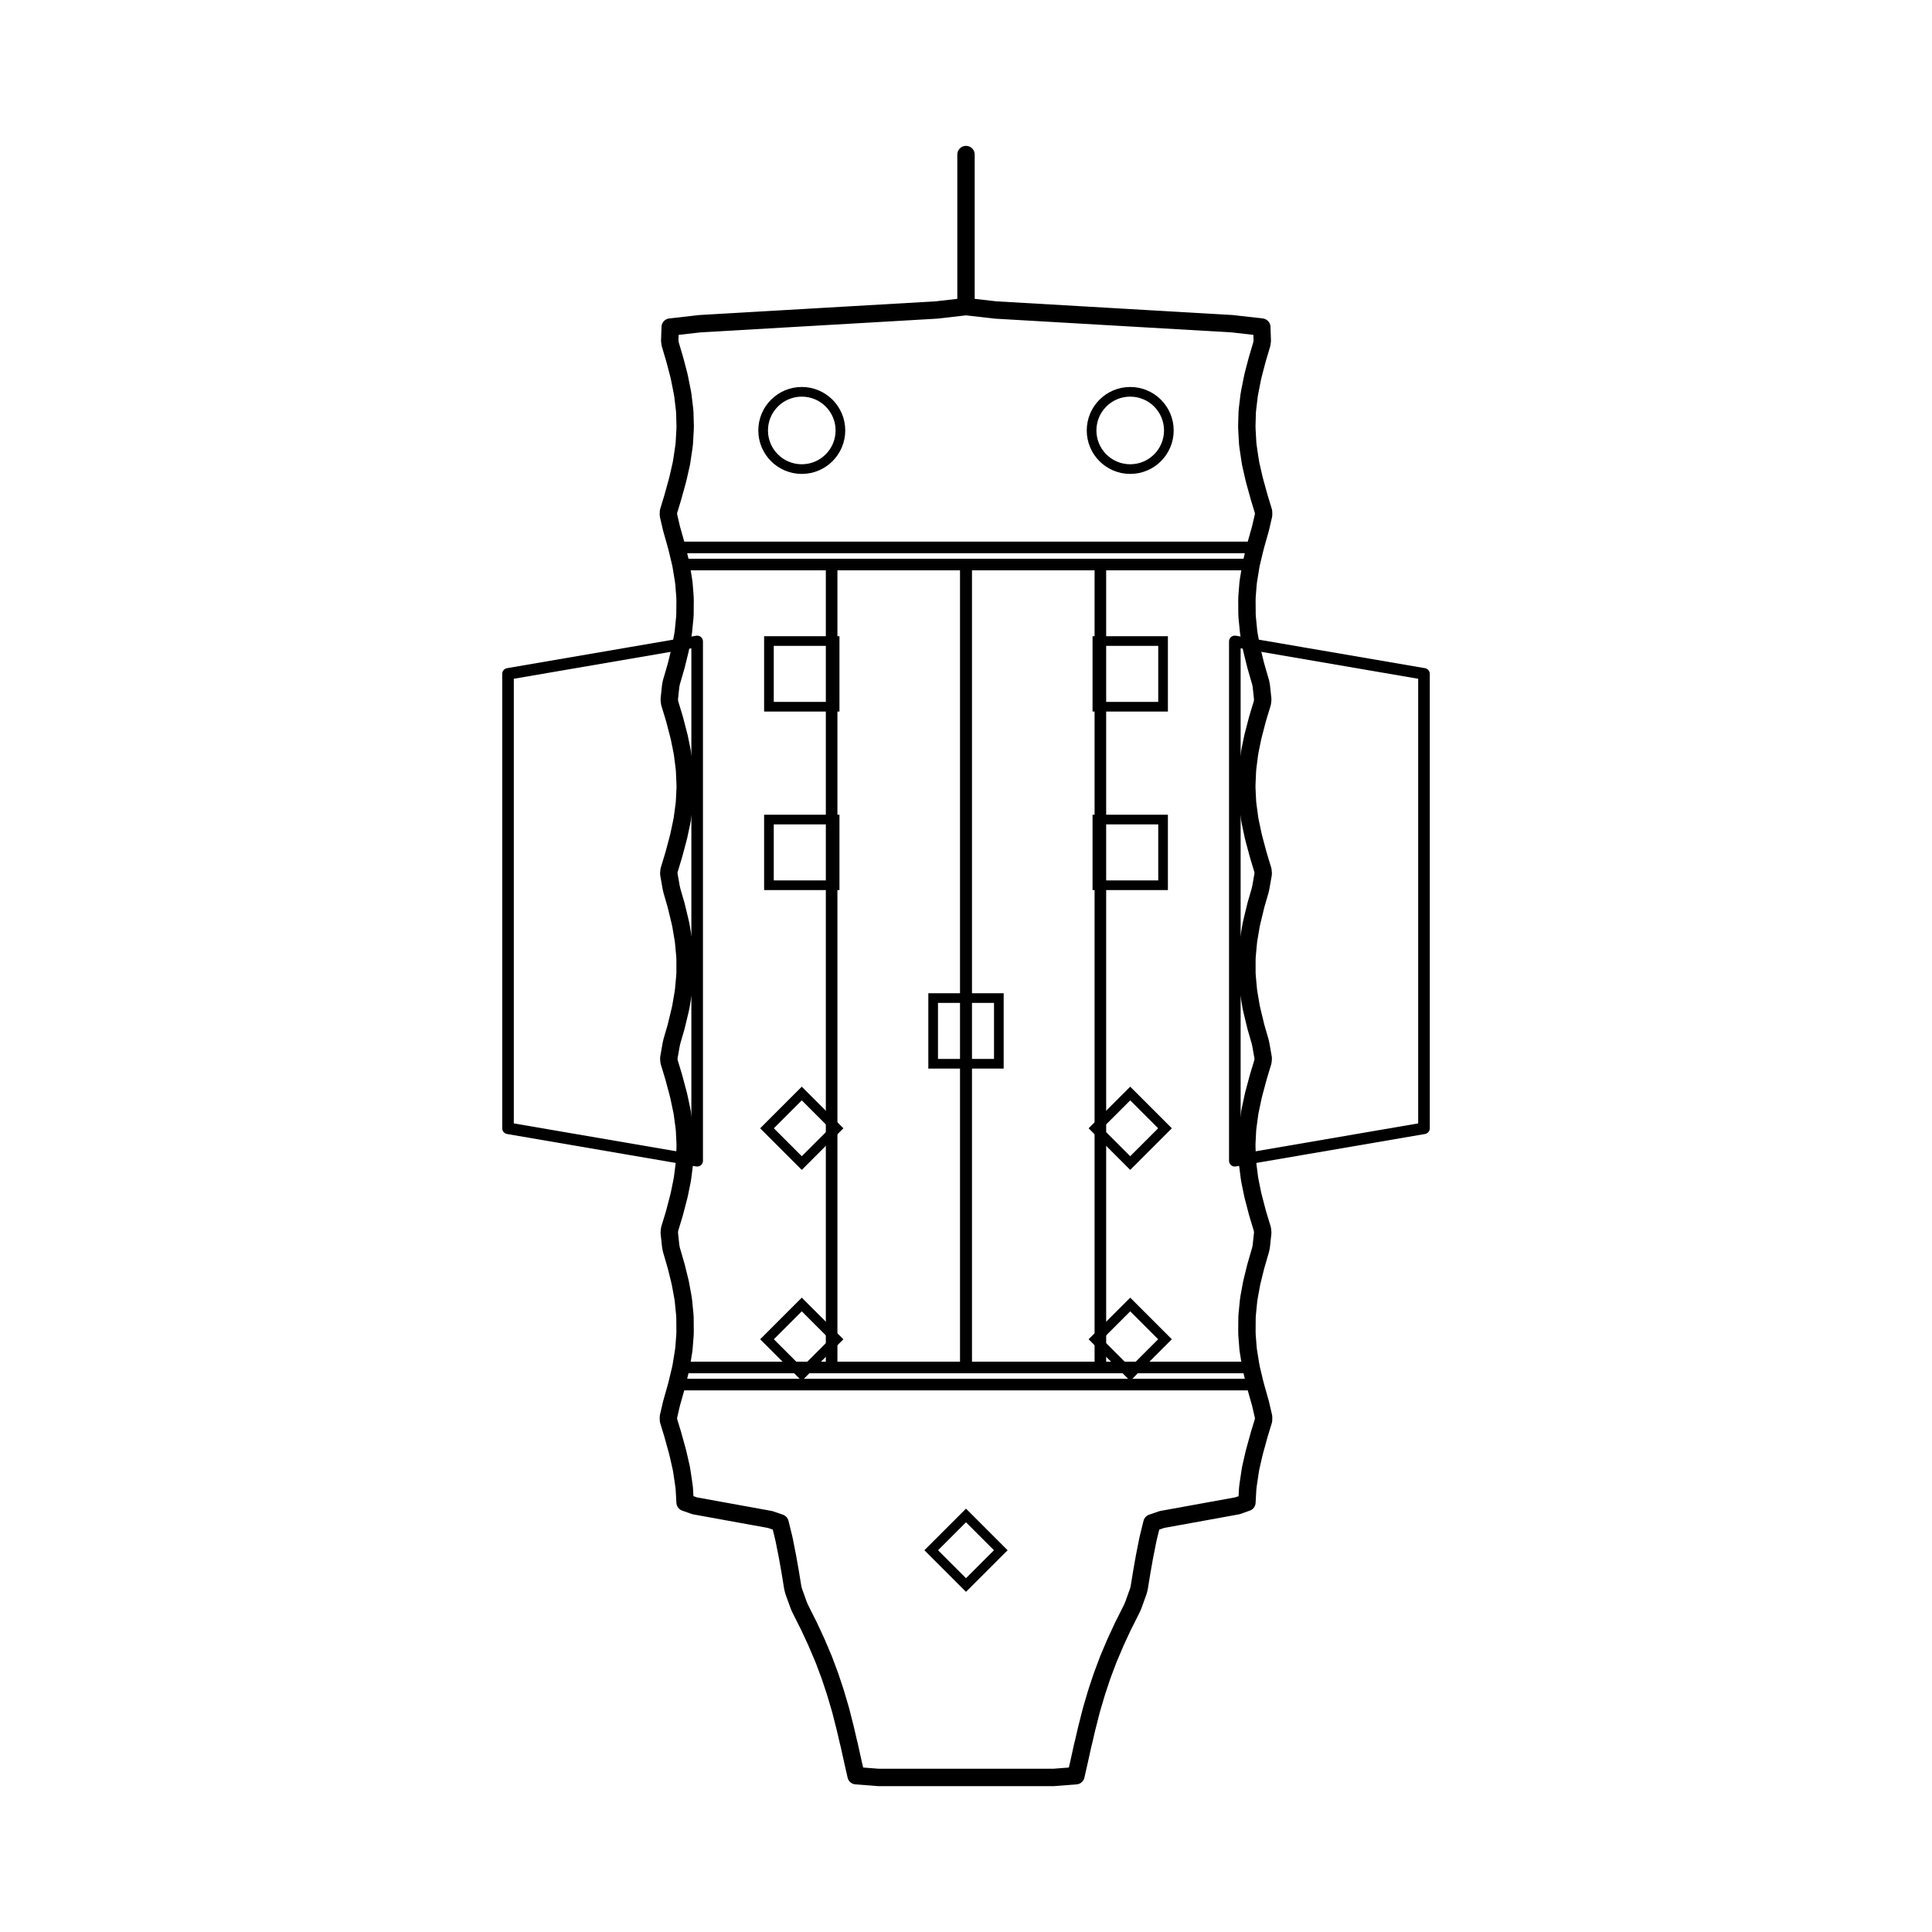
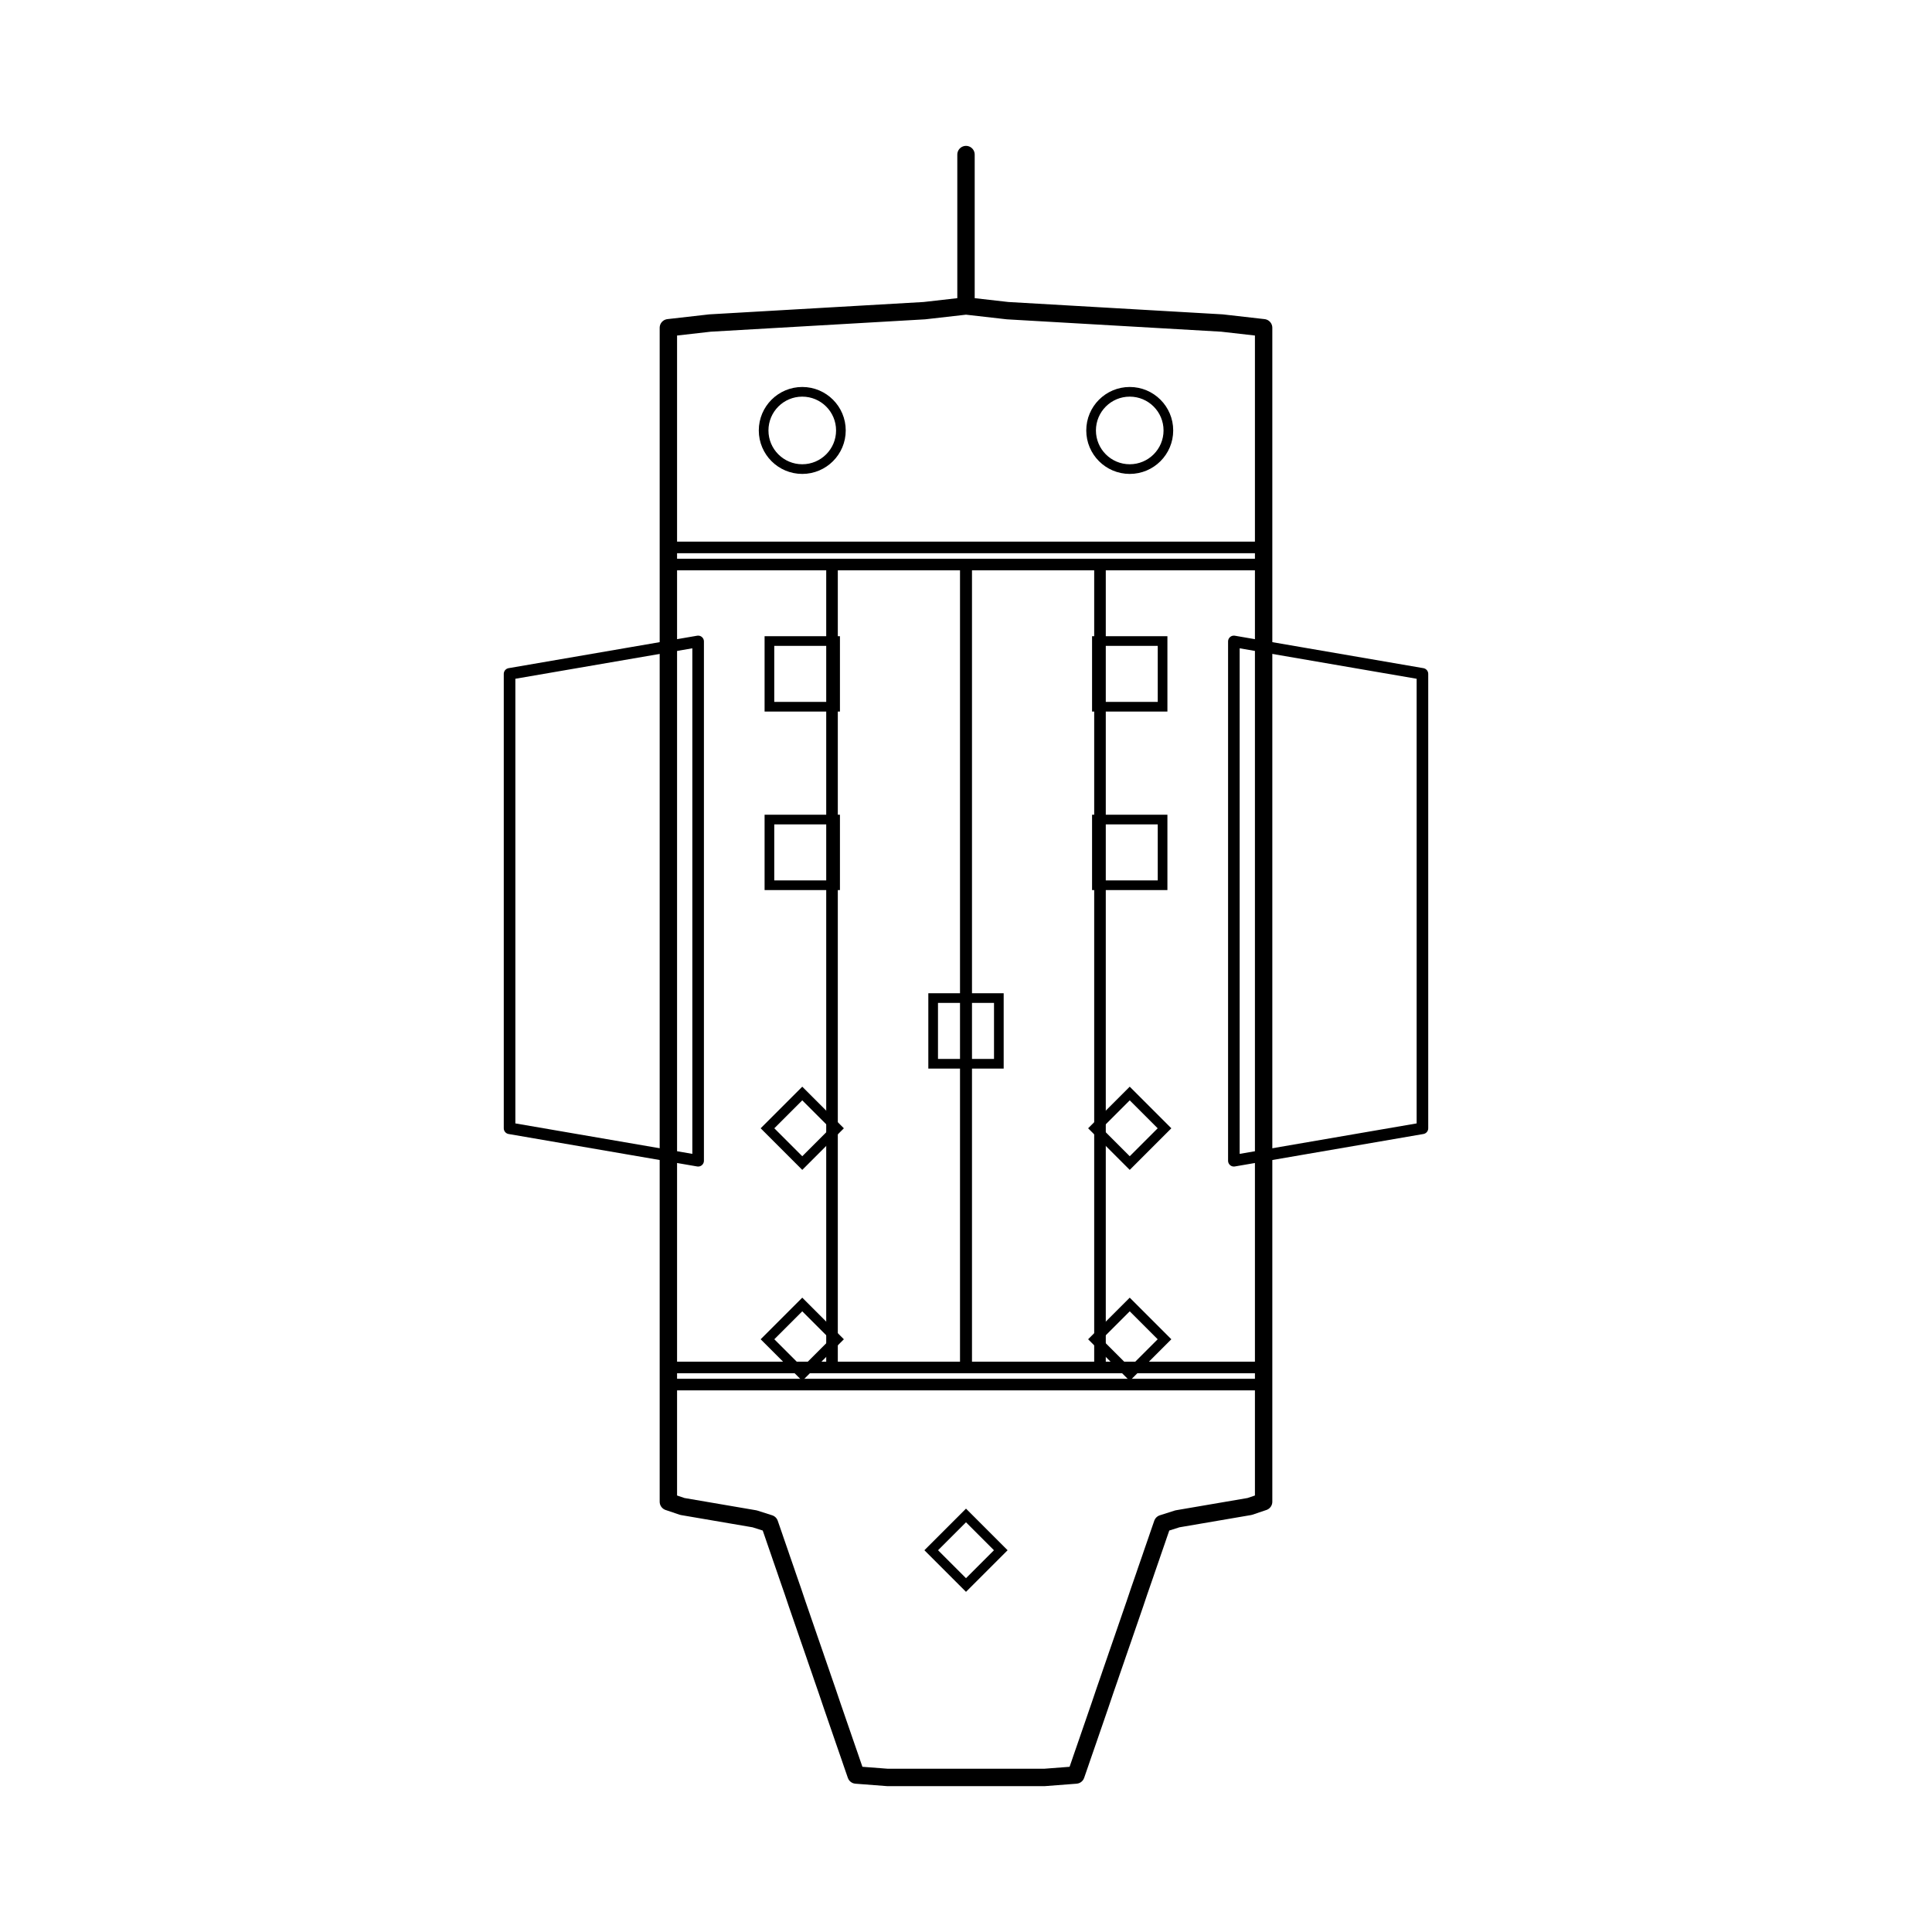
<svg xmlns="http://www.w3.org/2000/svg" class="ship-glyph" viewBox="0 0 200 200" role="img">
  <g id="hull" fill="none" stroke="currentColor" stroke-width="1.2" stroke-linejoin="round">
-     <path id="region-bow" class="glyph-region" d="M100.00 16.00 L100.00 17.77 L100.00 19.54 L100.00 21.31 L100.00 23.07 L100.00 24.84 L100.00 26.61 L100.00 28.38 L100.00 30.15 L100.00 31.92 L130.61 33.68 L130.67 35.45 L130.14 37.22 L129.68 38.99 L129.33 40.76 L129.12 42.53 L129.07 44.29 L129.17 46.06 L129.44 47.83 L129.83 49.60 L130.32 51.37 L130.86 53.14 L130.43 54.91 L129.93 56.67 L70.07 56.67 L69.57 54.91 L69.14 53.14 L69.68 51.37 L70.17 49.60 L70.56 47.83 L70.83 46.06 L70.93 44.29 L70.88 42.53 L70.67 40.76 L70.32 38.99 L69.86 37.22 L69.33 35.45 L69.39 33.68 L100.00 31.92 L100.00 30.15 L100.00 28.38 L100.00 26.61 L100.00 24.84 L100.00 23.07 L100.00 21.31 L100.00 19.54 L100.00 17.77 L100.00 16.00Z" />
-     <path id="region-port" class="glyph-region" d="M70.49 58.44 L70.78 60.21 L70.92 61.98 L70.91 63.75 L70.73 65.52 L70.40 67.28 L69.96 69.05 L69.45 70.82 L69.27 72.59 L69.80 74.36 L70.27 76.13 L70.63 77.89 L70.86 79.66 L70.94 81.43 L70.85 83.20 L70.60 84.97 L70.22 86.74 L69.74 88.51 L69.20 90.27 L69.51 92.04 L70.02 93.81 L70.45 95.58 L70.76 97.35 L70.92 99.12 L70.92 100.88 L70.76 102.65 L70.45 104.42 L70.02 106.19 L69.51 107.96 L69.20 109.73 L69.74 111.49 L70.22 113.26 L70.60 115.03 L70.85 116.80 L70.94 118.57 L70.86 120.34 L70.63 122.11 L70.27 123.87 L69.80 125.64 L69.27 127.41 L69.45 129.18 L69.96 130.95 L70.40 132.72 L70.73 134.48 L70.91 136.25 L70.92 138.02 L70.78 139.79 L70.49 141.56 L100.00 141.56 L100.00 58.44Z" />
-     <path id="region-star" class="glyph-region" d="M129.51 58.44 L129.22 60.21 L129.08 61.98 L129.09 63.75 L129.27 65.52 L129.60 67.28 L130.04 69.05 L130.55 70.82 L130.73 72.59 L130.20 74.36 L129.73 76.13 L129.37 77.89 L129.14 79.66 L129.06 81.43 L129.15 83.20 L129.40 84.97 L129.78 86.74 L130.26 88.51 L130.80 90.27 L130.49 92.04 L129.98 93.81 L129.55 95.58 L129.24 97.35 L129.08 99.12 L129.08 100.88 L129.24 102.65 L129.55 104.42 L129.98 106.19 L130.49 107.96 L130.80 109.73 L130.26 111.49 L129.78 113.26 L129.40 115.03 L129.15 116.80 L129.06 118.57 L129.14 120.34 L129.37 122.11 L129.73 123.87 L130.20 125.64 L130.73 127.41 L130.55 129.18 L130.04 130.95 L129.60 132.72 L129.27 134.48 L129.09 136.25 L129.08 138.02 L129.22 139.79 L129.51 141.56 L100.00 141.56 L100.00 58.44Z" />
-     <path id="region-stern" class="glyph-region" d="M129.93 143.33 L130.43 145.09 L130.86 146.86 L130.32 148.63 L129.83 150.40 L129.44 152.17 L129.17 153.94 L129.07 155.71 L119.30 157.47 L118.86 159.24 L118.50 161.01 L118.19 162.78 L117.91 164.55 L117.27 166.32 L116.38 168.08 L115.55 169.85 L114.79 171.62 L114.12 173.39 L113.53 175.16 L113.01 176.93 L112.55 178.69 L112.13 180.46 L111.74 182.23 L111.34 184.00 L88.66 184.00 L88.26 182.23 L87.87 180.46 L87.45 178.69 L86.99 176.93 L86.47 175.16 L85.88 173.39 L85.21 171.62 L84.45 169.85 L83.62 168.08 L82.73 166.32 L82.09 164.55 L81.81 162.78 L81.50 161.01 L81.14 159.24 L80.70 157.47 L70.93 155.71 L70.83 153.94 L70.56 152.17 L70.17 150.40 L69.68 148.63 L69.14 146.86 L69.57 145.09 L70.07 143.33Z" />
-     <path id="region-core" class="glyph-region" d="M113.91 58.44 L113.91 60.21 L113.91 61.98 L113.91 63.75 L113.91 65.52 L113.91 67.28 L113.91 69.05 L113.91 70.82 L113.91 72.59 L113.91 74.36 L113.91 76.13 L113.91 77.89 L113.91 79.66 L113.91 81.43 L113.91 83.20 L113.91 84.97 L113.91 86.74 L113.91 88.51 L113.91 90.27 L113.91 92.04 L113.91 93.81 L113.91 95.58 L113.91 97.35 L113.91 99.12 L113.91 100.88 L113.91 102.65 L113.91 104.42 L113.91 106.19 L113.91 107.96 L113.91 109.73 L113.91 111.49 L113.91 113.26 L113.91 115.03 L113.91 116.80 L113.91 118.57 L113.91 120.34 L113.91 122.11 L113.91 123.87 L113.91 125.64 L113.91 127.41 L113.91 129.18 L113.91 130.95 L113.91 132.72 L113.91 134.48 L113.91 136.25 L113.91 138.02 L113.91 139.79 L113.91 141.56 L86.09 141.56 L86.09 139.79 L86.09 138.02 L86.09 136.25 L86.09 134.48 L86.09 132.72 L86.09 130.95 L86.09 129.18 L86.09 127.41 L86.09 125.64 L86.09 123.87 L86.09 122.11 L86.09 120.34 L86.09 118.57 L86.09 116.80 L86.09 115.03 L86.09 113.26 L86.09 111.49 L86.09 109.73 L86.09 107.96 L86.09 106.19 L86.09 104.42 L86.09 102.65 L86.09 100.88 L86.09 99.12 L86.09 97.35 L86.09 95.58 L86.09 93.81 L86.09 92.04 L86.09 90.27 L86.09 88.51 L86.09 86.74 L86.09 84.97 L86.09 83.20 L86.09 81.43 L86.09 79.66 L86.09 77.89 L86.09 76.13 L86.09 74.36 L86.09 72.59 L86.09 70.82 L86.09 69.05 L86.09 67.28 L86.09 65.52 L86.09 63.75 L86.09 61.98 L86.09 60.21 L86.09 58.44Z" />
-     <path id="region-outline" class="glyph-outline" stroke-width="1.8" d="M100.00 16.00 L100.00 16.18 L100.00 17.59 L100.00 17.95 L100.00 19.36 L100.00 19.71 L100.00 21.13 L100.00 21.48 L100.00 22.90 L100.00 23.25 L100.00 24.67 L100.00 25.02 L100.00 26.43 L100.00 26.79 L100.00 28.20 L100.00 28.56 L100.00 29.97 L100.00 30.32 L100.00 31.74 L103.06 32.09 L127.55 33.51 L130.62 33.86 L130.67 35.28 L130.62 35.63 L130.20 37.04 L130.10 37.40 L129.73 38.81 L129.65 39.17 L129.37 40.58 L129.31 40.93 L129.14 42.35 L129.11 42.70 L129.07 44.12 L129.08 44.47 L129.16 45.89 L129.20 46.24 L129.41 47.65 L129.47 48.01 L129.79 49.42 L129.88 49.78 L130.27 51.19 L130.37 51.55 L130.80 52.96 L130.81 53.31 L130.48 54.73 L130.38 55.08 L129.98 56.50 L129.89 56.85 L129.55 58.27 L129.48 58.62 L129.25 60.03 L129.20 60.39 L129.09 61.80 L129.08 62.16 L129.09 63.57 L129.11 63.92 L129.25 65.34 L129.30 65.69 L129.56 67.11 L129.64 67.46 L129.99 68.88 L130.09 69.23 L130.50 70.64 L130.57 71.00 L130.72 72.41 L130.68 72.77 L130.25 74.18 L130.15 74.53 L129.78 75.95 L129.69 76.30 L129.40 77.72 L129.34 78.07 L129.16 79.49 L129.13 79.84 L129.07 81.25 L129.07 81.61 L129.14 83.02 L129.18 83.38 L129.37 84.79 L129.44 85.15 L129.74 86.56 L129.83 86.91 L130.21 88.33 L130.31 88.68 L130.74 90.10 L130.77 90.45 L130.52 91.87 L130.44 92.22 L130.03 93.63 L129.94 93.99 L129.60 95.40 L129.52 95.76 L129.28 97.17 L129.23 97.52 L129.10 98.94 L129.08 99.29 L129.08 100.71 L129.10 101.06 L129.23 102.48 L129.28 102.83 L129.52 104.24 L129.60 104.60 L129.94 106.01 L130.03 106.37 L130.44 107.78 L130.52 108.13 L130.77 109.55 L130.74 109.90 L130.31 111.32 L130.21 111.67 L129.83 113.09 L129.74 113.44 L129.44 114.85 L129.37 115.21 L129.18 116.62 L129.14 116.98 L129.07 118.39 L129.07 118.75 L129.13 120.16 L129.16 120.51 L129.34 121.93 L129.40 122.28 L129.69 123.70 L129.78 124.05 L130.15 125.47 L130.25 125.82 L130.68 127.23 L130.72 127.59 L130.57 129.00 L130.50 129.36 L130.09 130.77 L129.99 131.12 L129.64 132.54 L129.56 132.89 L129.30 134.31 L129.25 134.66 L129.11 136.08 L129.09 136.43 L129.08 137.84 L129.09 138.20 L129.20 139.61 L129.25 139.97 L129.48 141.38 L129.55 141.73 L129.89 143.15 L129.98 143.50 L130.38 144.92 L130.48 145.27 L130.81 146.69 L130.80 147.04 L130.37 148.45 L130.27 148.81 L129.88 150.22 L129.79 150.58 L129.47 151.99 L129.41 152.35 L129.20 153.76 L129.16 154.11 L129.08 155.53 L128.09 155.88 L120.27 157.30 L119.25 157.65 L118.90 159.07 L118.82 159.42 L118.54 160.83 L118.47 161.19 L118.22 162.60 L118.16 162.96 L117.93 164.37 L117.84 164.72 L117.33 166.14 L117.18 166.49 L116.47 167.91 L116.29 168.26 L115.63 169.68 L115.47 170.03 L114.87 171.44 L114.72 171.80 L114.19 173.21 L114.06 173.57 L113.59 174.98 L113.48 175.33 L113.06 176.75 L112.96 177.10 L112.60 178.52 L112.51 178.87 L112.18 180.29 L112.09 180.64 L111.78 182.05 L111.70 182.41 L111.38 183.82 L109.07 184.00 L90.93 184.00 L88.62 183.82 L88.30 182.41 L88.22 182.05 L87.91 180.64 L87.82 180.29 L87.49 178.87 L87.40 178.52 L87.04 177.10 L86.94 176.75 L86.52 175.33 L86.41 174.98 L85.94 173.57 L85.81 173.21 L85.28 171.80 L85.13 171.44 L84.53 170.03 L84.37 169.68 L83.71 168.26 L83.53 167.91 L82.82 166.49 L82.67 166.14 L82.16 164.72 L82.07 164.37 L81.84 162.96 L81.78 162.60 L81.53 161.19 L81.46 160.83 L81.18 159.42 L81.10 159.07 L80.75 157.65 L79.73 157.30 L71.91 155.88 L70.92 155.53 L70.84 154.11 L70.80 153.76 L70.59 152.35 L70.53 151.99 L70.21 150.58 L70.12 150.22 L69.73 148.81 L69.63 148.45 L69.20 147.04 L69.19 146.69 L69.52 145.27 L69.62 144.92 L70.02 143.50 L70.11 143.15 L70.45 141.73 L70.52 141.38 L70.75 139.97 L70.80 139.61 L70.91 138.20 L70.92 137.84 L70.91 136.43 L70.89 136.08 L70.75 134.66 L70.70 134.31 L70.44 132.89 L70.36 132.54 L70.01 131.12 L69.91 130.77 L69.50 129.36 L69.43 129.00 L69.28 127.59 L69.32 127.23 L69.75 125.82 L69.85 125.47 L70.22 124.05 L70.31 123.70 L70.60 122.28 L70.66 121.93 L70.84 120.51 L70.87 120.16 L70.93 118.75 L70.93 118.39 L70.86 116.98 L70.82 116.62 L70.63 115.21 L70.56 114.85 L70.26 113.44 L70.17 113.09 L69.79 111.67 L69.69 111.32 L69.26 109.90 L69.23 109.55 L69.48 108.13 L69.56 107.78 L69.97 106.37 L70.06 106.01 L70.40 104.60 L70.48 104.24 L70.72 102.83 L70.77 102.48 L70.90 101.06 L70.92 100.71 L70.92 99.29 L70.90 98.94 L70.77 97.52 L70.72 97.17 L70.48 95.76 L70.40 95.40 L70.06 93.99 L69.97 93.63 L69.56 92.22 L69.48 91.87 L69.23 90.45 L69.26 90.10 L69.69 88.68 L69.79 88.33 L70.17 86.91 L70.26 86.56 L70.56 85.15 L70.63 84.79 L70.82 83.38 L70.86 83.02 L70.93 81.61 L70.93 81.25 L70.87 79.84 L70.84 79.49 L70.66 78.07 L70.60 77.72 L70.31 76.30 L70.22 75.95 L69.85 74.53 L69.75 74.18 L69.32 72.77 L69.28 72.41 L69.43 71.00 L69.50 70.64 L69.91 69.23 L70.01 68.88 L70.36 67.46 L70.44 67.11 L70.70 65.69 L70.75 65.34 L70.89 63.92 L70.91 63.57 L70.92 62.16 L70.91 61.80 L70.80 60.39 L70.75 60.03 L70.52 58.62 L70.45 58.27 L70.11 56.85 L70.02 56.50 L69.62 55.08 L69.52 54.73 L69.19 53.31 L69.20 52.96 L69.63 51.55 L69.73 51.19 L70.12 49.78 L70.21 49.42 L70.53 48.01 L70.59 47.65 L70.80 46.24 L70.84 45.89 L70.92 44.47 L70.93 44.12 L70.89 42.70 L70.86 42.35 L70.69 40.93 L70.63 40.58 L70.35 39.17 L70.27 38.81 L69.90 37.40 L69.80 37.04 L69.38 35.63 L69.33 35.28 L69.38 33.86 L72.45 33.51 L96.94 32.09 L100.00 31.74 L100.00 30.32 L100.00 29.97 L100.00 28.56 L100.00 28.20 L100.00 26.79 L100.00 26.43 L100.00 25.02 L100.00 24.67 L100.00 23.25 L100.00 22.90 L100.00 21.48 L100.00 21.13 L100.00 19.71 L100.00 19.36 L100.00 17.95 L100.00 17.59 L100.00 16.18 L100.00 16.00Z" />
+     <path id="region-bow" class="glyph-region" d="M100.00 16.00 L100.00 17.77 L100.00 19.54 L100.00 21.31 L100.00 23.07 L100.00 24.84 L100.00 26.61 L100.00 28.38 L100.00 30.15 L100.00 31.92 L130.81 33.68 L130.81 35.45 L130.81 37.22 L130.81 38.99 L130.81 40.76 L130.81 42.53 L130.81 44.29 L130.81 46.06 L130.81 47.83 L130.81 49.60 L130.81 51.37 L130.81 53.14 L130.81 54.91 L130.81 56.67 L69.19 56.67 L69.19 54.91 L69.19 53.14 L69.19 51.37 L69.19 49.60 L69.19 47.83 L69.19 46.06 L69.19 44.29 L69.19 42.53 L69.19 40.76 L69.19 38.99 L69.19 37.22 L69.19 35.45 L69.19 33.68 L100.00 31.92 L100.00 30.15 L100.00 28.38 L100.00 26.61 L100.00 24.84 L100.00 23.07 L100.00 21.31 L100.00 19.54 L100.00 17.77 L100.00 16.00Z" />
+     <path id="region-port" class="glyph-region" d="M69.19 58.44 L69.19 60.21 L69.19 61.98 L69.19 63.75 L69.19 65.52 L69.19 67.28 L69.19 69.05 L69.19 70.82 L69.19 72.59 L69.19 74.36 L69.19 76.13 L69.19 77.89 L69.19 79.66 L69.19 81.43 L69.19 83.20 L69.19 84.97 L69.19 86.74 L69.19 88.51 L69.19 90.27 L69.19 92.04 L69.19 93.81 L69.19 95.58 L69.19 97.35 L69.19 99.12 L69.19 100.88 L69.19 102.65 L69.19 104.42 L69.19 106.19 L69.19 107.96 L69.19 109.73 L69.19 111.49 L69.19 113.26 L69.19 115.03 L69.19 116.80 L69.19 118.57 L69.19 120.34 L69.19 122.11 L69.19 123.87 L69.19 125.64 L69.19 127.41 L69.19 129.18 L69.19 130.95 L69.19 132.72 L69.19 134.48 L69.19 136.25 L69.19 138.02 L69.19 139.79 L69.19 141.56 L100.00 141.56 L100.00 58.44Z" />
+     <path id="region-star" class="glyph-region" d="M130.81 58.44 L130.81 60.21 L130.81 61.98 L130.81 63.75 L130.81 65.52 L130.81 67.28 L130.81 69.05 L130.81 70.82 L130.81 72.59 L130.81 74.36 L130.81 76.13 L130.81 77.89 L130.81 79.66 L130.81 81.43 L130.81 83.20 L130.81 84.97 L130.81 86.74 L130.81 88.51 L130.81 90.27 L130.81 92.04 L130.81 93.81 L130.81 95.58 L130.81 97.35 L130.81 99.12 L130.81 100.88 L130.81 102.65 L130.81 104.42 L130.81 106.19 L130.81 107.96 L130.81 109.73 L130.81 111.49 L130.81 113.26 L130.81 115.03 L130.81 116.80 L130.81 118.57 L130.81 120.34 L130.81 122.11 L130.81 123.87 L130.81 125.64 L130.81 127.41 L130.81 129.18 L130.81 130.95 L130.81 132.72 L130.81 134.48 L130.81 136.25 L130.81 138.02 L130.81 139.79 L130.81 141.56 L100.00 141.56 L100.00 58.44Z" />
+     <path id="region-stern" class="glyph-region" d="M130.81 143.33 L130.81 145.09 L130.81 146.86 L130.81 148.63 L130.81 150.40 L130.81 152.17 L130.81 153.94 L130.81 155.71 L120.42 157.47 L119.81 159.24 L119.20 161.01 L118.60 162.78 L117.99 164.55 L117.38 166.32 L116.77 168.08 L116.16 169.85 L115.56 171.62 L114.95 173.39 L114.34 175.16 L113.73 176.93 L113.12 178.69 L112.51 180.46 L111.91 182.23 L111.30 184.00 L88.70 184.00 L88.09 182.23 L87.49 180.46 L86.88 178.69 L86.27 176.93 L85.66 175.16 L85.05 173.39 L84.44 171.62 L83.84 169.85 L83.23 168.08 L82.62 166.32 L82.01 164.55 L81.40 162.78 L80.80 161.01 L80.19 159.24 L79.58 157.47 L69.19 155.71 L69.19 153.94 L69.19 152.17 L69.19 150.40 L69.19 148.63 L69.19 146.86 L69.19 145.09 L69.19 143.33Z" />
+     <path id="region-core" class="glyph-region" d="M113.87 58.44 L113.87 60.21 L113.87 61.98 L113.87 63.75 L113.87 65.52 L113.87 67.28 L113.87 69.05 L113.87 70.82 L113.87 72.59 L113.87 74.36 L113.87 76.13 L113.87 77.89 L113.87 79.66 L113.87 81.43 L113.87 83.20 L113.87 84.97 L113.87 86.74 L113.87 88.51 L113.87 90.27 L113.87 92.04 L113.87 93.81 L113.87 95.58 L113.87 97.35 L113.87 99.12 L113.87 100.88 L113.87 102.65 L113.87 104.42 L113.87 106.19 L113.87 107.96 L113.87 109.73 L113.87 111.49 L113.87 113.26 L113.87 115.03 L113.87 116.80 L113.87 118.57 L113.87 120.34 L113.87 122.11 L113.87 123.87 L113.87 125.64 L113.87 127.41 L113.87 129.18 L113.87 130.95 L113.87 132.72 L113.87 134.48 L113.87 136.25 L113.87 138.02 L113.87 139.79 L113.87 141.56 L86.13 141.56 L86.13 139.79 L86.13 138.02 L86.13 136.25 L86.13 134.48 L86.13 132.72 L86.13 130.95 L86.13 129.18 L86.13 127.41 L86.13 125.64 L86.13 123.87 L86.13 122.11 L86.13 120.34 L86.13 118.57 L86.13 116.80 L86.13 115.03 L86.13 113.26 L86.13 111.49 L86.13 109.73 L86.13 107.96 L86.13 106.19 L86.13 104.42 L86.13 102.65 L86.13 100.88 L86.13 99.12 L86.13 97.35 L86.13 95.58 L86.13 93.81 L86.13 92.04 L86.13 90.27 L86.13 88.51 L86.13 86.74 L86.13 84.97 L86.13 83.20 L86.13 81.43 L86.13 79.66 L86.13 77.89 L86.13 76.13 L86.13 74.36 L86.13 72.59 L86.13 70.82 L86.13 69.05 L86.13 67.28 L86.13 65.52 L86.13 63.75 L86.13 61.98 L86.13 60.21 L86.13 58.44Z" />
+     <path id="region-outline" class="glyph-outline" stroke-width="1.8" d="M100.00 16.00 L100.00 16.25 L100.00 17.52 L100.00 18.02 L100.00 19.29 L100.00 19.78 L100.00 21.06 L100.00 21.55 L100.00 22.83 L100.00 23.32 L100.00 24.59 L100.00 25.09 L100.00 26.36 L100.00 26.86 L100.00 28.13 L100.00 28.63 L100.00 29.90 L100.00 30.39 L100.00 31.67 L104.31 32.16 L126.50 33.44 L130.81 33.93 L130.81 35.21 L130.81 35.70 L130.81 36.97 L130.81 37.47 L130.81 38.74 L130.81 39.24 L130.81 40.51 L130.81 41.01 L130.81 42.28 L130.81 42.77 L130.81 44.05 L130.81 44.54 L130.81 45.82 L130.81 46.31 L130.81 47.58 L130.81 48.08 L130.81 49.35 L130.81 49.85 L130.81 51.12 L130.81 51.62 L130.81 52.89 L130.81 53.38 L130.81 54.66 L130.81 55.15 L130.81 56.43 L130.81 56.92 L130.81 58.19 L130.81 58.69 L130.81 59.96 L130.81 60.46 L130.81 61.73 L130.81 62.23 L130.81 63.50 L130.81 63.99 L130.81 65.27 L130.81 65.76 L130.81 67.04 L130.81 67.53 L130.81 68.81 L130.81 69.30 L130.81 70.57 L130.81 71.07 L130.81 72.34 L130.81 72.84 L130.81 74.11 L130.81 74.61 L130.81 75.88 L130.81 76.37 L130.81 77.65 L130.81 78.14 L130.81 79.42 L130.81 79.91 L130.81 81.18 L130.81 81.68 L130.81 82.95 L130.81 83.45 L130.81 84.72 L130.81 85.22 L130.81 86.49 L130.81 86.98 L130.81 88.26 L130.81 88.75 L130.81 90.03 L130.81 90.52 L130.81 91.79 L130.81 92.29 L130.81 93.56 L130.81 94.06 L130.81 95.33 L130.81 95.83 L130.81 97.10 L130.81 97.59 L130.81 98.87 L130.81 99.36 L130.81 100.64 L130.81 101.13 L130.81 102.41 L130.81 102.90 L130.81 104.17 L130.81 104.67 L130.81 105.94 L130.81 106.44 L130.81 107.71 L130.81 108.21 L130.81 109.48 L130.81 109.97 L130.81 111.25 L130.81 111.74 L130.81 113.02 L130.81 113.51 L130.81 114.78 L130.81 115.28 L130.81 116.55 L130.81 117.05 L130.81 118.32 L130.81 118.82 L130.81 120.09 L130.81 120.58 L130.81 121.86 L130.81 122.35 L130.81 123.63 L130.81 124.12 L130.81 125.39 L130.81 125.89 L130.81 127.16 L130.81 127.66 L130.81 128.93 L130.81 129.43 L130.81 130.70 L130.81 131.19 L130.81 132.47 L130.81 132.96 L130.81 134.24 L130.81 134.73 L130.81 136.01 L130.81 136.50 L130.81 137.77 L130.81 138.27 L130.81 139.54 L130.81 140.04 L130.81 141.31 L130.81 141.81 L130.81 143.08 L130.81 143.57 L130.81 144.85 L130.81 145.34 L130.81 146.62 L130.81 147.11 L130.81 148.38 L130.81 148.88 L130.81 150.15 L130.81 150.65 L130.81 151.92 L130.81 152.42 L130.81 153.69 L130.81 154.18 L130.81 155.46 L129.36 155.95 L121.88 157.23 L120.34 157.72 L119.90 158.99 L119.73 159.49 L119.29 160.76 L119.12 161.26 L118.68 162.53 L118.51 163.03 L118.07 164.30 L117.90 164.79 L117.47 166.07 L117.30 166.56 L116.86 167.84 L116.69 168.33 L116.25 169.61 L116.08 170.10 L115.64 171.37 L115.47 171.87 L115.03 173.14 L114.86 173.64 L114.42 174.91 L114.25 175.41 L113.82 176.68 L113.65 177.17 L113.21 178.45 L113.04 178.94 L112.60 180.22 L112.43 180.71 L111.99 181.98 L111.82 182.48 L111.38 183.75 L108.13 184.00 L91.87 184.00 L88.62 183.75 L88.18 182.48 L88.01 181.98 L87.57 180.71 L87.40 180.22 L86.96 178.94 L86.79 178.45 L86.35 177.17 L86.18 176.68 L85.75 175.41 L85.58 174.91 L85.14 173.64 L84.97 173.14 L84.53 171.87 L84.36 171.37 L83.92 170.10 L83.75 169.61 L83.31 168.33 L83.14 167.84 L82.70 166.56 L82.53 166.07 L82.10 164.79 L81.93 164.30 L81.49 163.03 L81.32 162.53 L80.88 161.26 L80.71 160.76 L80.27 159.49 L80.10 158.99 L79.66 157.72 L78.12 157.23 L70.64 155.95 L69.19 155.46 L69.19 154.18 L69.19 153.69 L69.19 152.42 L69.19 151.92 L69.19 150.65 L69.19 150.15 L69.19 148.88 L69.19 148.38 L69.19 147.11 L69.19 146.62 L69.19 145.34 L69.19 144.85 L69.19 143.57 L69.19 143.08 L69.19 141.81 L69.19 141.31 L69.19 140.04 L69.19 139.54 L69.19 138.27 L69.19 137.77 L69.19 136.50 L69.19 136.01 L69.19 134.73 L69.19 134.24 L69.19 132.96 L69.19 132.47 L69.19 131.19 L69.19 130.70 L69.19 129.43 L69.19 128.93 L69.19 127.66 L69.19 127.16 L69.19 125.89 L69.19 125.39 L69.19 124.12 L69.19 123.63 L69.19 122.35 L69.19 121.86 L69.19 120.58 L69.19 120.09 L69.19 118.82 L69.19 118.32 L69.19 117.05 L69.19 116.55 L69.19 115.28 L69.19 114.78 L69.19 113.51 L69.19 113.02 L69.19 111.74 L69.19 111.25 L69.19 109.97 L69.19 109.48 L69.19 108.21 L69.19 107.71 L69.19 106.44 L69.19 105.94 L69.19 104.67 L69.19 104.17 L69.19 102.90 L69.19 102.41 L69.19 101.13 L69.19 100.64 L69.19 99.36 L69.19 98.87 L69.19 97.59 L69.19 97.10 L69.19 95.83 L69.19 95.33 L69.19 94.06 L69.19 93.56 L69.19 92.29 L69.19 91.79 L69.19 90.52 L69.19 90.03 L69.19 88.75 L69.19 88.26 L69.19 86.98 L69.19 86.49 L69.19 85.22 L69.19 84.72 L69.19 83.45 L69.19 82.95 L69.19 81.68 L69.19 81.18 L69.19 79.91 L69.19 79.42 L69.19 78.14 L69.19 77.65 L69.19 76.37 L69.19 75.88 L69.19 74.61 L69.19 74.11 L69.19 72.84 L69.19 72.34 L69.19 71.07 L69.19 70.57 L69.19 69.30 L69.19 68.81 L69.19 67.53 L69.19 67.04 L69.19 65.76 L69.19 65.27 L69.19 63.99 L69.19 63.50 L69.19 62.23 L69.19 61.73 L69.19 60.46 L69.19 59.96 L69.19 58.69 L69.19 58.19 L69.19 56.92 L69.19 56.43 L69.19 55.15 L69.19 54.66 L69.19 53.38 L69.19 52.89 L69.19 51.62 L69.19 51.12 L69.19 49.85 L69.19 49.35 L69.19 48.08 L69.19 47.58 L69.19 46.31 L69.19 45.82 L69.19 44.54 L69.19 44.05 L69.19 42.77 L69.19 42.28 L69.19 41.01 L69.19 40.51 L69.19 39.24 L69.19 38.74 L69.19 37.47 L69.19 36.97 L69.19 35.70 L69.19 35.21 L69.19 33.93 L73.50 33.44 L95.69 32.16 L100.00 31.67 L100.00 30.39 L100.00 29.90 L100.00 28.63 L100.00 28.13 L100.00 26.86 L100.00 26.36 L100.00 25.09 L100.00 24.59 L100.00 23.32 L100.00 22.83 L100.00 21.55 L100.00 21.06 L100.00 19.78 L100.00 19.29 L100.00 18.02 L100.00 17.52 L100.00 16.25 L100.00 16.00Z" />
  </g>
  <g id="appendages" fill="none" stroke="currentColor" stroke-width="1.2" stroke-linejoin="round">
-     <path id="ap-drone_rack-1s" class="glyph-appendage glyph-ap-drone_rack" d="M127.83 66.40 L127.83 120.16 L147.41 116.80 L147.41 69.76Z" />
-     <path id="ap-drone_rack-1p" class="glyph-appendage glyph-ap-drone_rack" d="M72.17 66.40 L72.17 120.16 L52.59 116.80 L52.59 69.76Z" />
+     <path id="ap-drone_rack-1s" class="glyph-appendage glyph-ap-drone_rack" d="M127.73 66.40 L127.73 120.16 L147.25 116.80 L147.25 69.76Z" />
+     <path id="ap-drone_rack-1p" class="glyph-appendage glyph-ap-drone_rack" d="M72.27 66.40 L72.27 120.16 L52.75 116.80 L52.75 69.76Z" />
  </g>
  <g id="hardpoints" fill="none" stroke="currentColor" stroke-width="1">
-     <circle id="hp-w1" class="glyph-hp glyph-hp-weapon" cx="117.00" cy="44.56" r="4.00" />
-     <circle id="hp-w2" class="glyph-hp glyph-hp-weapon" cx="83.00" cy="44.56" r="4.00" />
-     <rect id="hp-d1" class="glyph-hp glyph-hp-defense" x="113.60" y="66.36" width="6.80" height="6.80" />
-     <rect id="hp-d2" class="glyph-hp glyph-hp-defense" x="79.60" y="66.36" width="6.80" height="6.80" />
-     <rect id="hp-d3" class="glyph-hp glyph-hp-defense" x="113.60" y="84.84" width="6.80" height="6.80" />
-     <rect id="hp-d4" class="glyph-hp glyph-hp-defense" x="79.60" y="84.84" width="6.80" height="6.80" />
+     <circle id="hp-w1" class="glyph-hp glyph-hp-weapon" cx="116.95" cy="44.56" r="4.00" />
+     <circle id="hp-w2" class="glyph-hp glyph-hp-weapon" cx="83.05" cy="44.56" r="4.00" />
+     <rect id="hp-d1" class="glyph-hp glyph-hp-defense" x="113.55" y="66.36" width="6.80" height="6.80" />
+     <rect id="hp-d2" class="glyph-hp glyph-hp-defense" x="79.65" y="66.36" width="6.80" height="6.80" />
+     <rect id="hp-d3" class="glyph-hp glyph-hp-defense" x="113.55" y="84.84" width="6.80" height="6.80" />
+     <rect id="hp-d4" class="glyph-hp glyph-hp-defense" x="79.65" y="84.84" width="6.80" height="6.80" />
    <rect id="hp-d5" class="glyph-hp glyph-hp-defense" x="96.60" y="103.32" width="6.80" height="6.80" />
-     <path id="hp-u1" class="glyph-hp glyph-hp-utility" d="M117.00 113.20 L120.60 116.80 L117.00 120.40 L113.40 116.80 Z" />
-     <path id="hp-u2" class="glyph-hp glyph-hp-utility" d="M83.00 113.20 L86.60 116.80 L83.00 120.40 L79.40 116.80 Z" />
-     <path id="hp-u3" class="glyph-hp glyph-hp-utility" d="M117.00 135.04 L120.60 138.64 L117.00 142.24 L113.40 138.64 Z" />
-     <path id="hp-u4" class="glyph-hp glyph-hp-utility" d="M83.00 135.04 L86.60 138.64 L83.00 142.24 L79.40 138.64 Z" />
+     <path id="hp-u1" class="glyph-hp glyph-hp-utility" d="M116.95 113.20 L120.55 116.80 L116.95 120.40 L113.35 116.80 Z" />
+     <path id="hp-u2" class="glyph-hp glyph-hp-utility" d="M83.05 113.20 L86.65 116.80 L83.05 120.40 L79.45 116.80 Z" />
+     <path id="hp-u3" class="glyph-hp glyph-hp-utility" d="M116.95 135.04 L120.55 138.64 L116.95 142.24 L113.35 138.64 Z" />
+     <path id="hp-u4" class="glyph-hp glyph-hp-utility" d="M83.05 135.04 L86.65 138.64 L83.05 142.24 L79.45 138.64 Z" />
    <path id="hp-u5" class="glyph-hp glyph-hp-utility" d="M100.00 156.88 L103.60 160.48 L100.00 164.08 L96.40 160.48 Z" />
  </g>
</svg>
